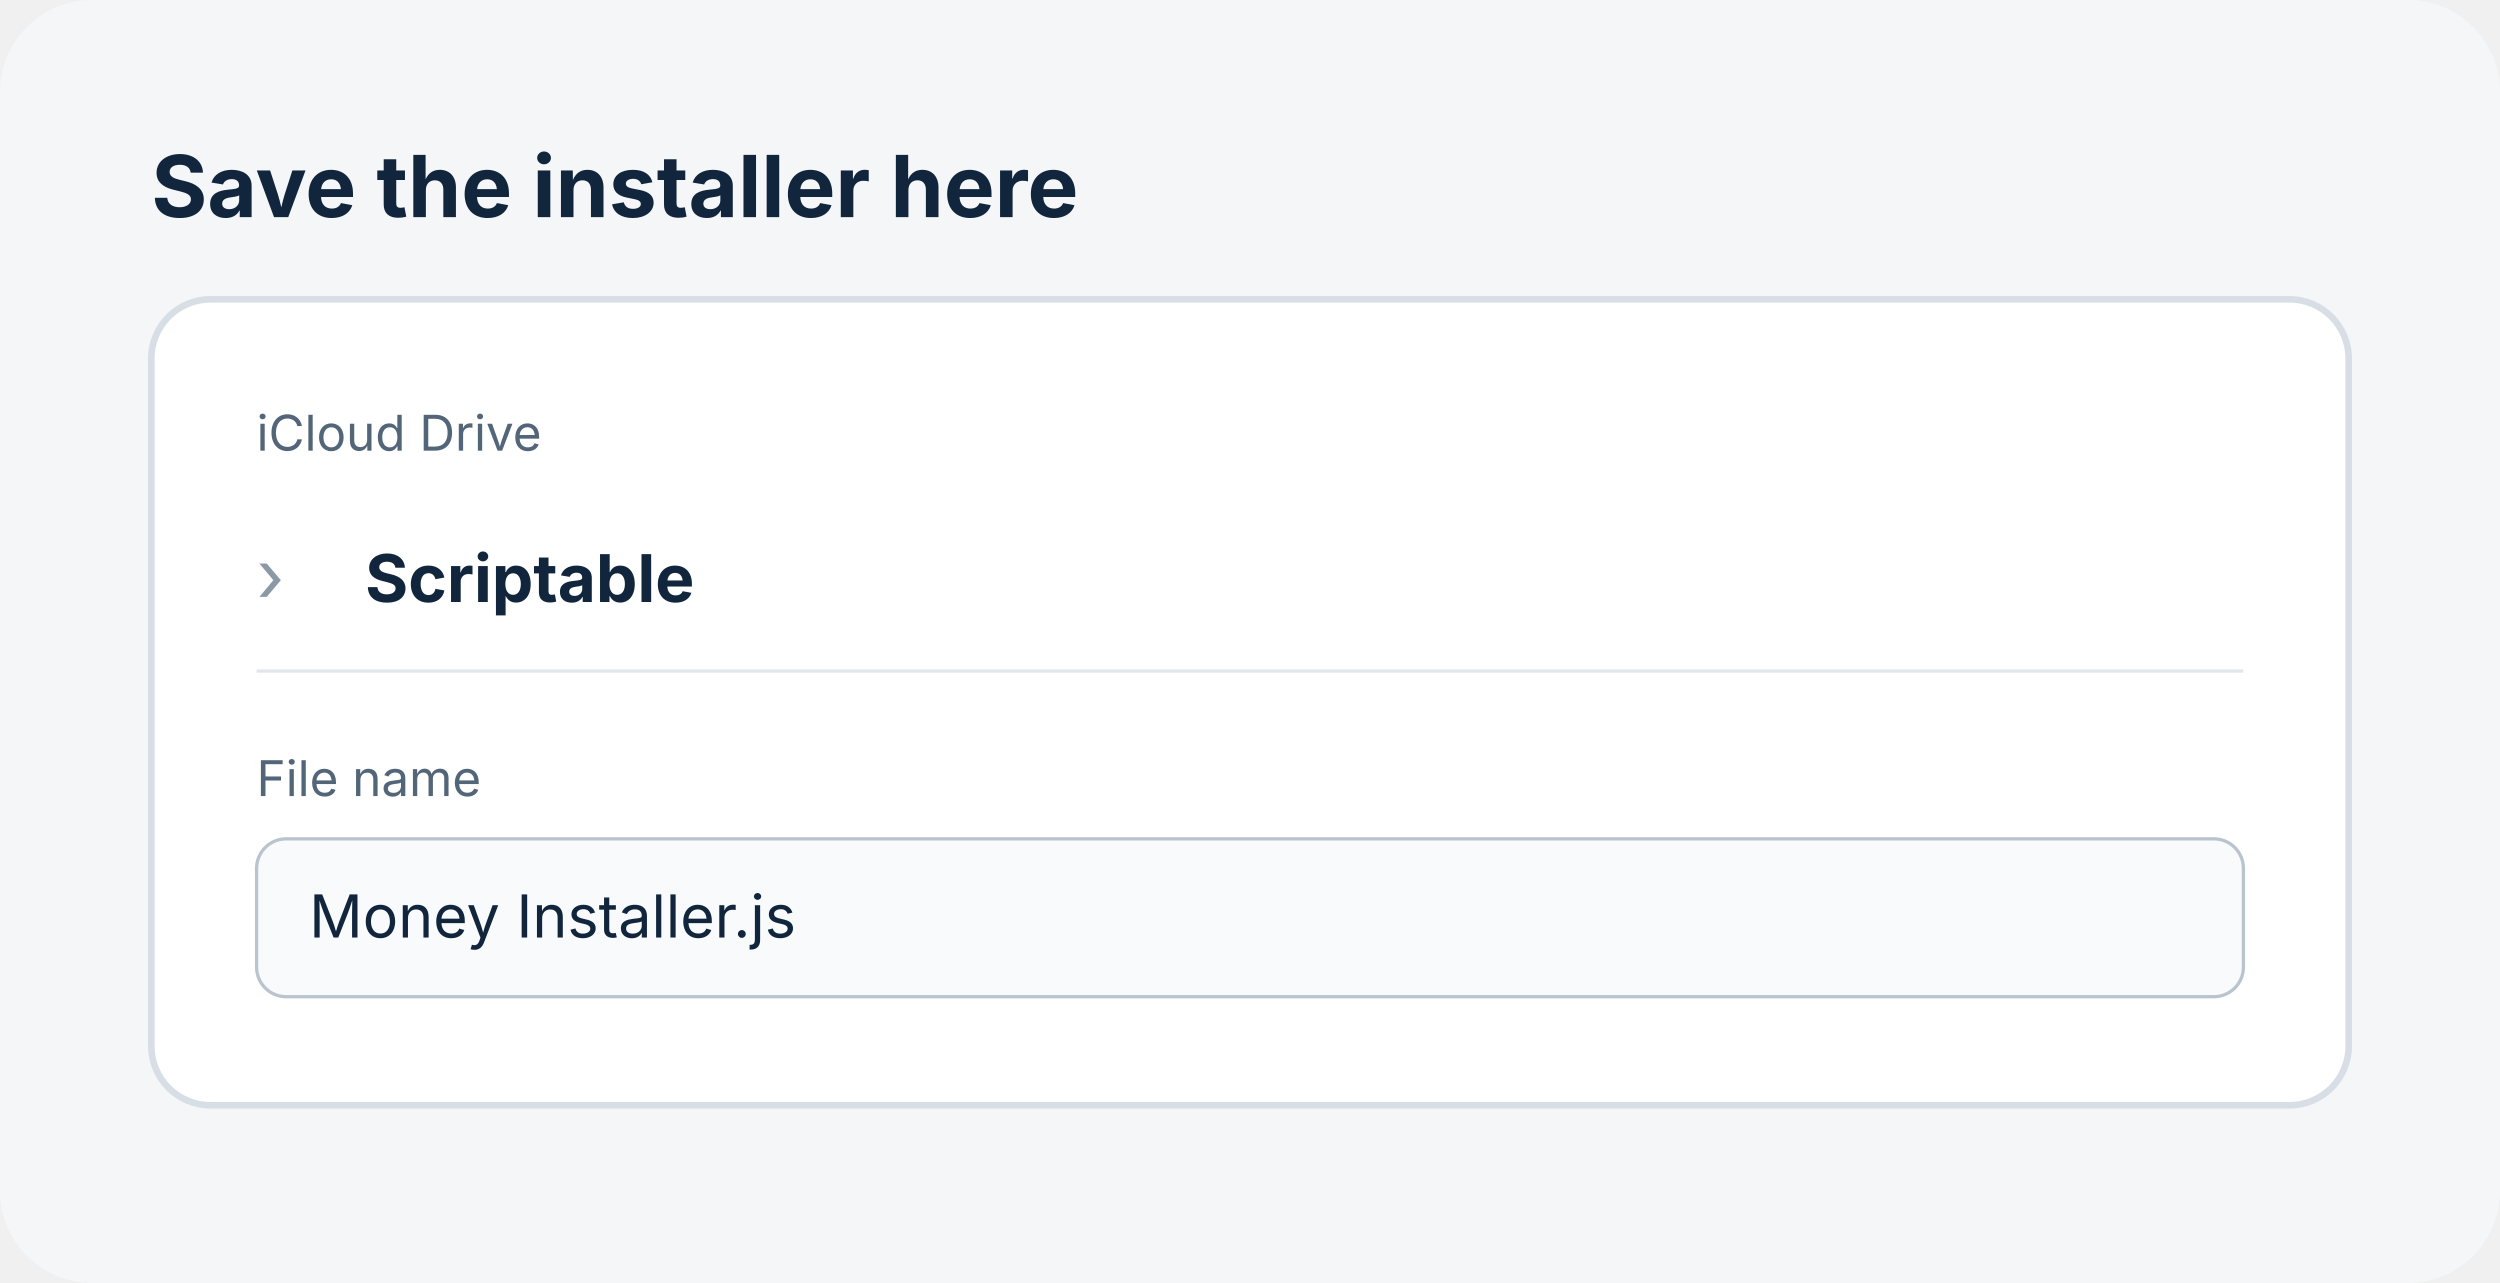
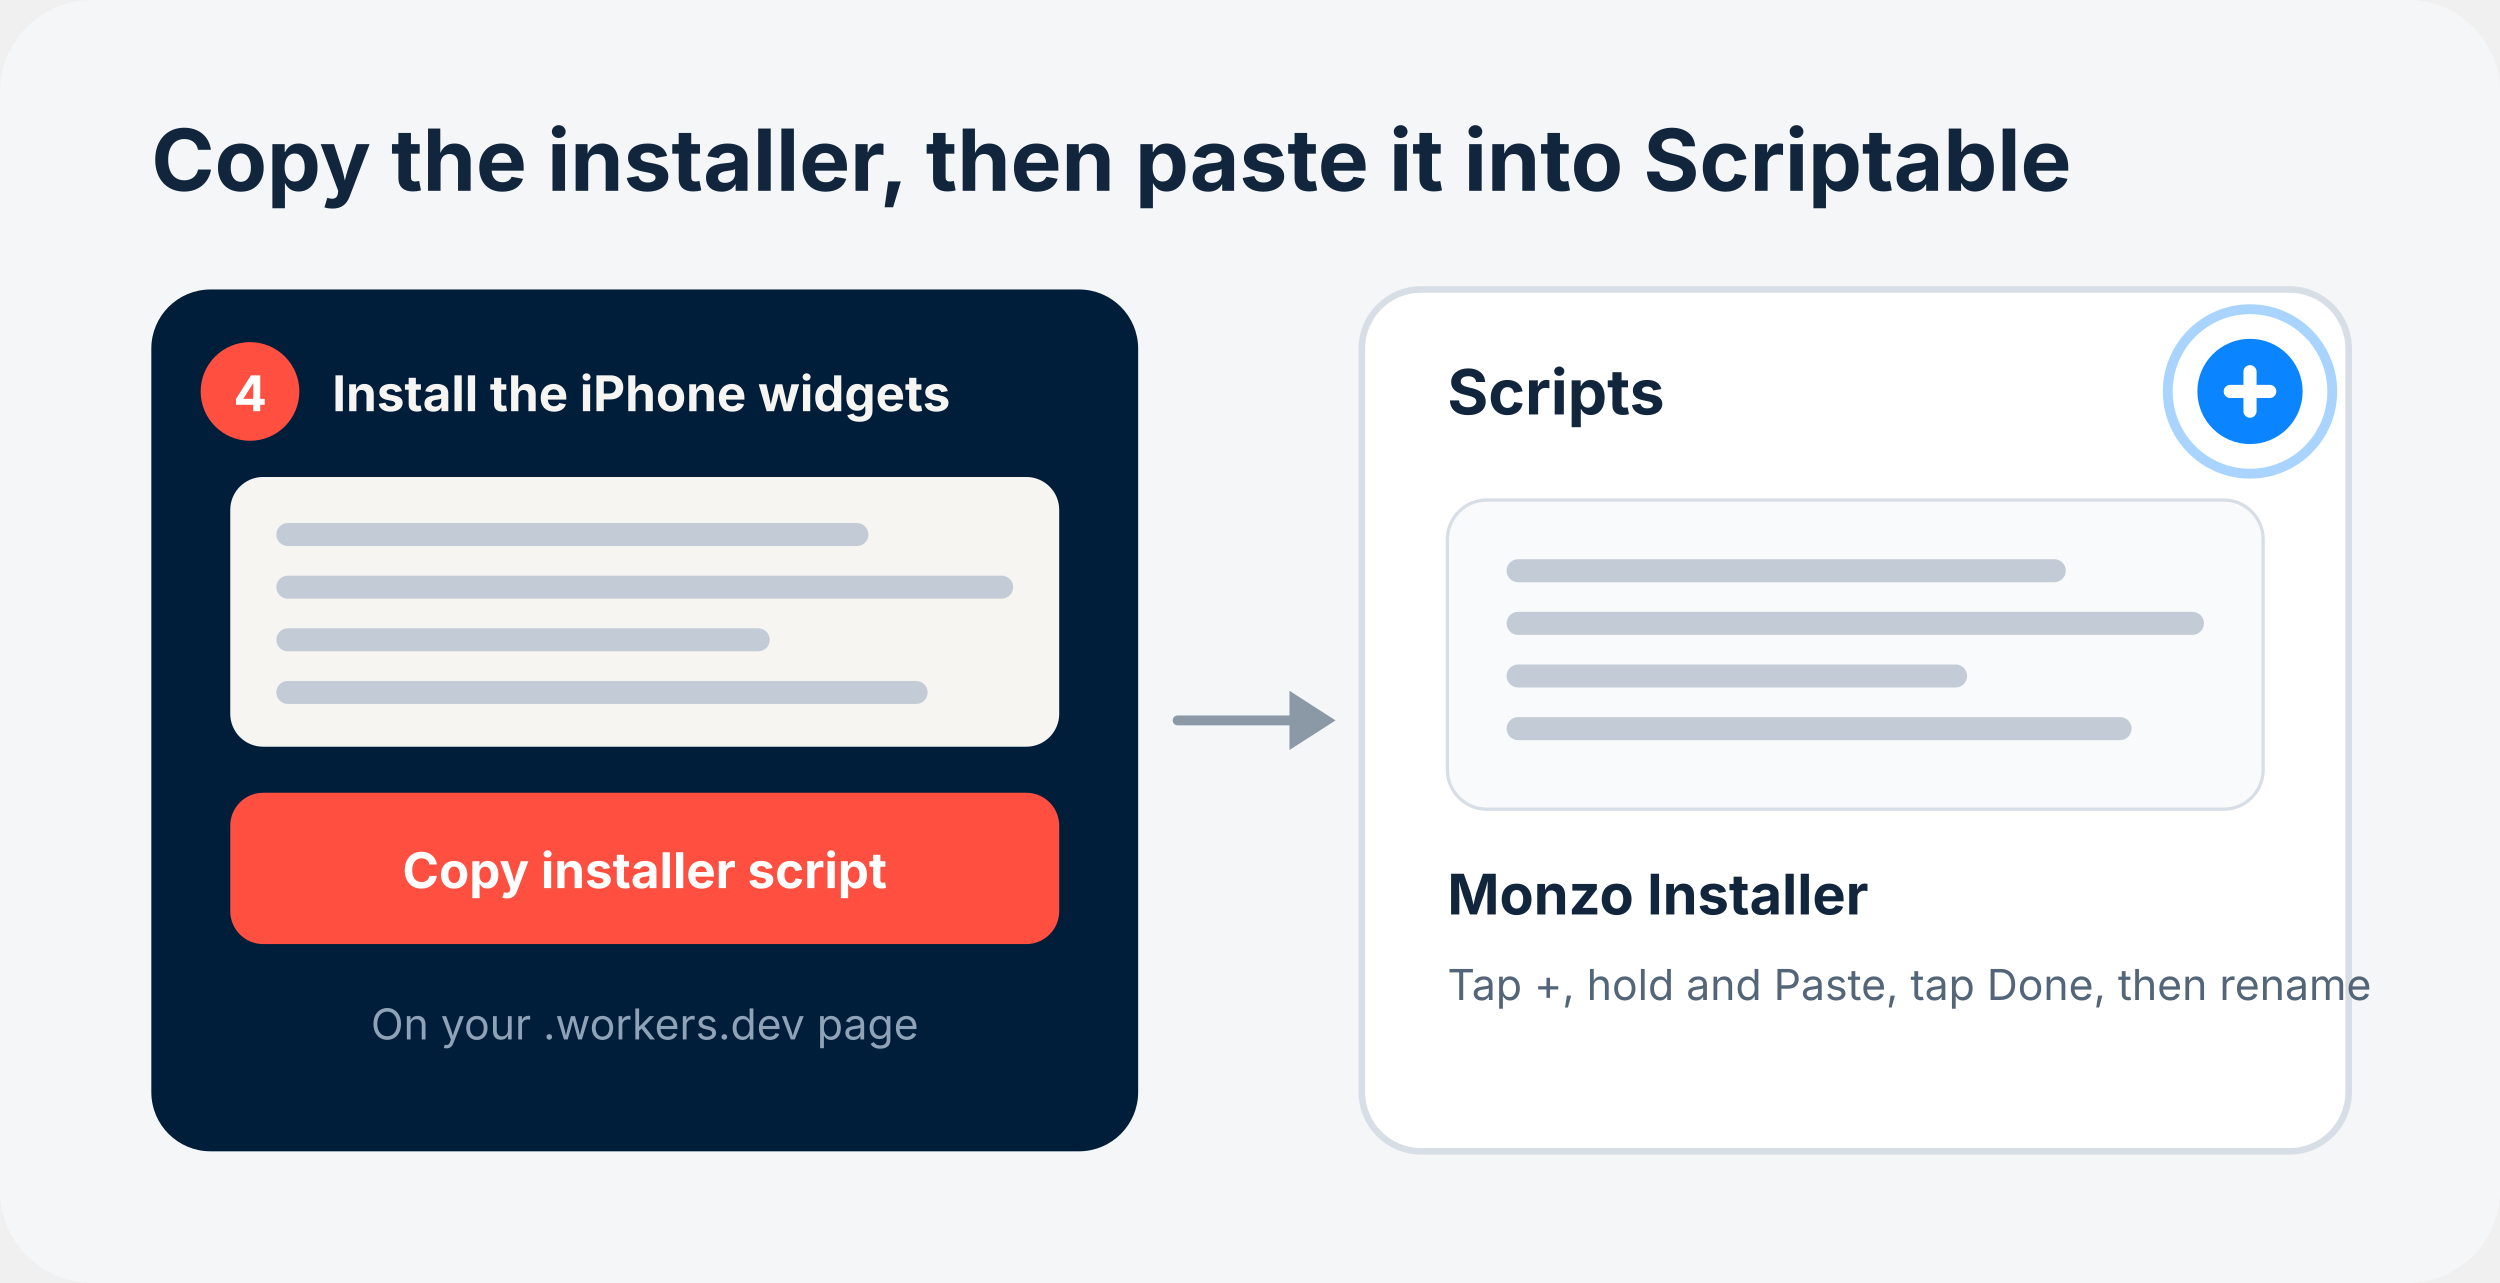
<svg xmlns="http://www.w3.org/2000/svg" width="760" height="390" viewBox="0 0 760 390">
  <rect width="760" height="390" rx="28" fill="#f4f6f8" />
-   <text x="46" y="66" fill="#11263d" font-family="-apple-system,BlinkMacSystemFont,sans-serif" font-size="26" font-weight="700">Save the installer here</text>
-   <rect x="46" y="91" width="668" height="245" rx="18" fill="#fff" stroke="#d8dee5" stroke-width="2" />
+   <text x="46" y="58" fill="#11263d" font-family="-apple-system,BlinkMacSystemFont,sans-serif" font-size="26" font-weight="700">Copy the installer, then paste it into Scriptable</text>
  <g font-family="-apple-system,BlinkMacSystemFont,sans-serif">
-     <text x="78" y="137" fill="#536578" font-size="15">iCloud Drive</text>
-     <text x="78" y="183" fill="#8b98a6" font-size="22">›</text>
-     <text x="111" y="183" fill="#11263d" font-size="20" font-weight="650">Scriptable</text>
-     <line x1="78" y1="204" x2="682" y2="204" stroke="#e2e7ec" />
-     <text x="78" y="242" fill="#536578" font-size="15">File name</text>
-     <rect x="78" y="255" width="604" height="48" rx="9" fill="#f8fafb" stroke="#b9c4cf" />
-     <text x="94" y="285" fill="#11263d" font-size="18">Money Installer.js</text>
+     <rect x="46" y="88" width="300" height="262" rx="18" fill="#001e3a" />
+     <circle cx="76" cy="119" r="15" fill="#ff4f40" />
+     <text x="71" y="125" fill="#fff" font-size="15" font-weight="700">4</text>
+     <text x="101" y="125" fill="#f7f5f2" font-size="15" font-weight="700">Install the iPhone widgets</text>
+     <rect x="70" y="145" width="252" height="82" rx="10" fill="#f7f5f2" />
+     <g fill="#c3ccd6">
+       <rect x="84" y="159" width="180" height="7" rx="3.5" />
+       <rect x="84" y="175" width="224" height="7" rx="3.5" />
+       <rect x="84" y="191" width="150" height="7" rx="3.5" />
+       <rect x="84" y="207" width="198" height="7" rx="3.5" />
+     </g>
+     <rect x="70" y="241" width="252" height="46" rx="10" fill="#ff4f40" />
+     <text x="196" y="270" fill="#fff" font-size="15" font-weight="700" text-anchor="middle">Copy installer script</text>
+     <text x="196" y="316" fill="#8fa3b8" font-size="13" text-anchor="middle">On your .workers.dev page</text>
+     <line x1="358" y1="219" x2="392" y2="219" stroke="#8b98a6" stroke-width="3" stroke-linecap="round" />
+     <path d="M392 210 L406 219 L392 228 Z" fill="#8b98a6" />
+     <rect x="414" y="88" width="300" height="262" rx="18" fill="#fff" stroke="#d8dee5" stroke-width="2" />
+     <text x="440" y="126" fill="#11263d" font-size="19" font-weight="700">Scripts</text>
+     <circle cx="684" cy="119" r="25" fill="none" stroke="#0a84ff" stroke-width="3" opacity="0.35" />
+     <circle cx="684" cy="119" r="16" fill="#0a84ff" />
+     <rect x="676" y="117" width="16" height="4" rx="2" fill="#fff" />
+     <rect x="682" y="111" width="4" height="16" rx="2" fill="#fff" />
+     <rect x="440" y="152" width="248" height="94" rx="12" fill="#f8fafb" stroke="#d8dee5" />
+     <g fill="#c3ccd6">
+       <rect x="458" y="170" width="170" height="7" rx="3.5" />
+       <rect x="458" y="186" width="212" height="7" rx="3.5" />
+       <rect x="458" y="202" width="140" height="7" rx="3.5" />
+       <rect x="458" y="218" width="190" height="7" rx="3.5" />
+     </g>
+     <text x="440" y="278" fill="#11263d" font-size="17" font-weight="650">Monzo Installer</text>
+     <text x="440" y="304" fill="#536578" font-size="13">Tap +, hold and Paste, tap Done, then rename</text>
  </g>
</svg>
